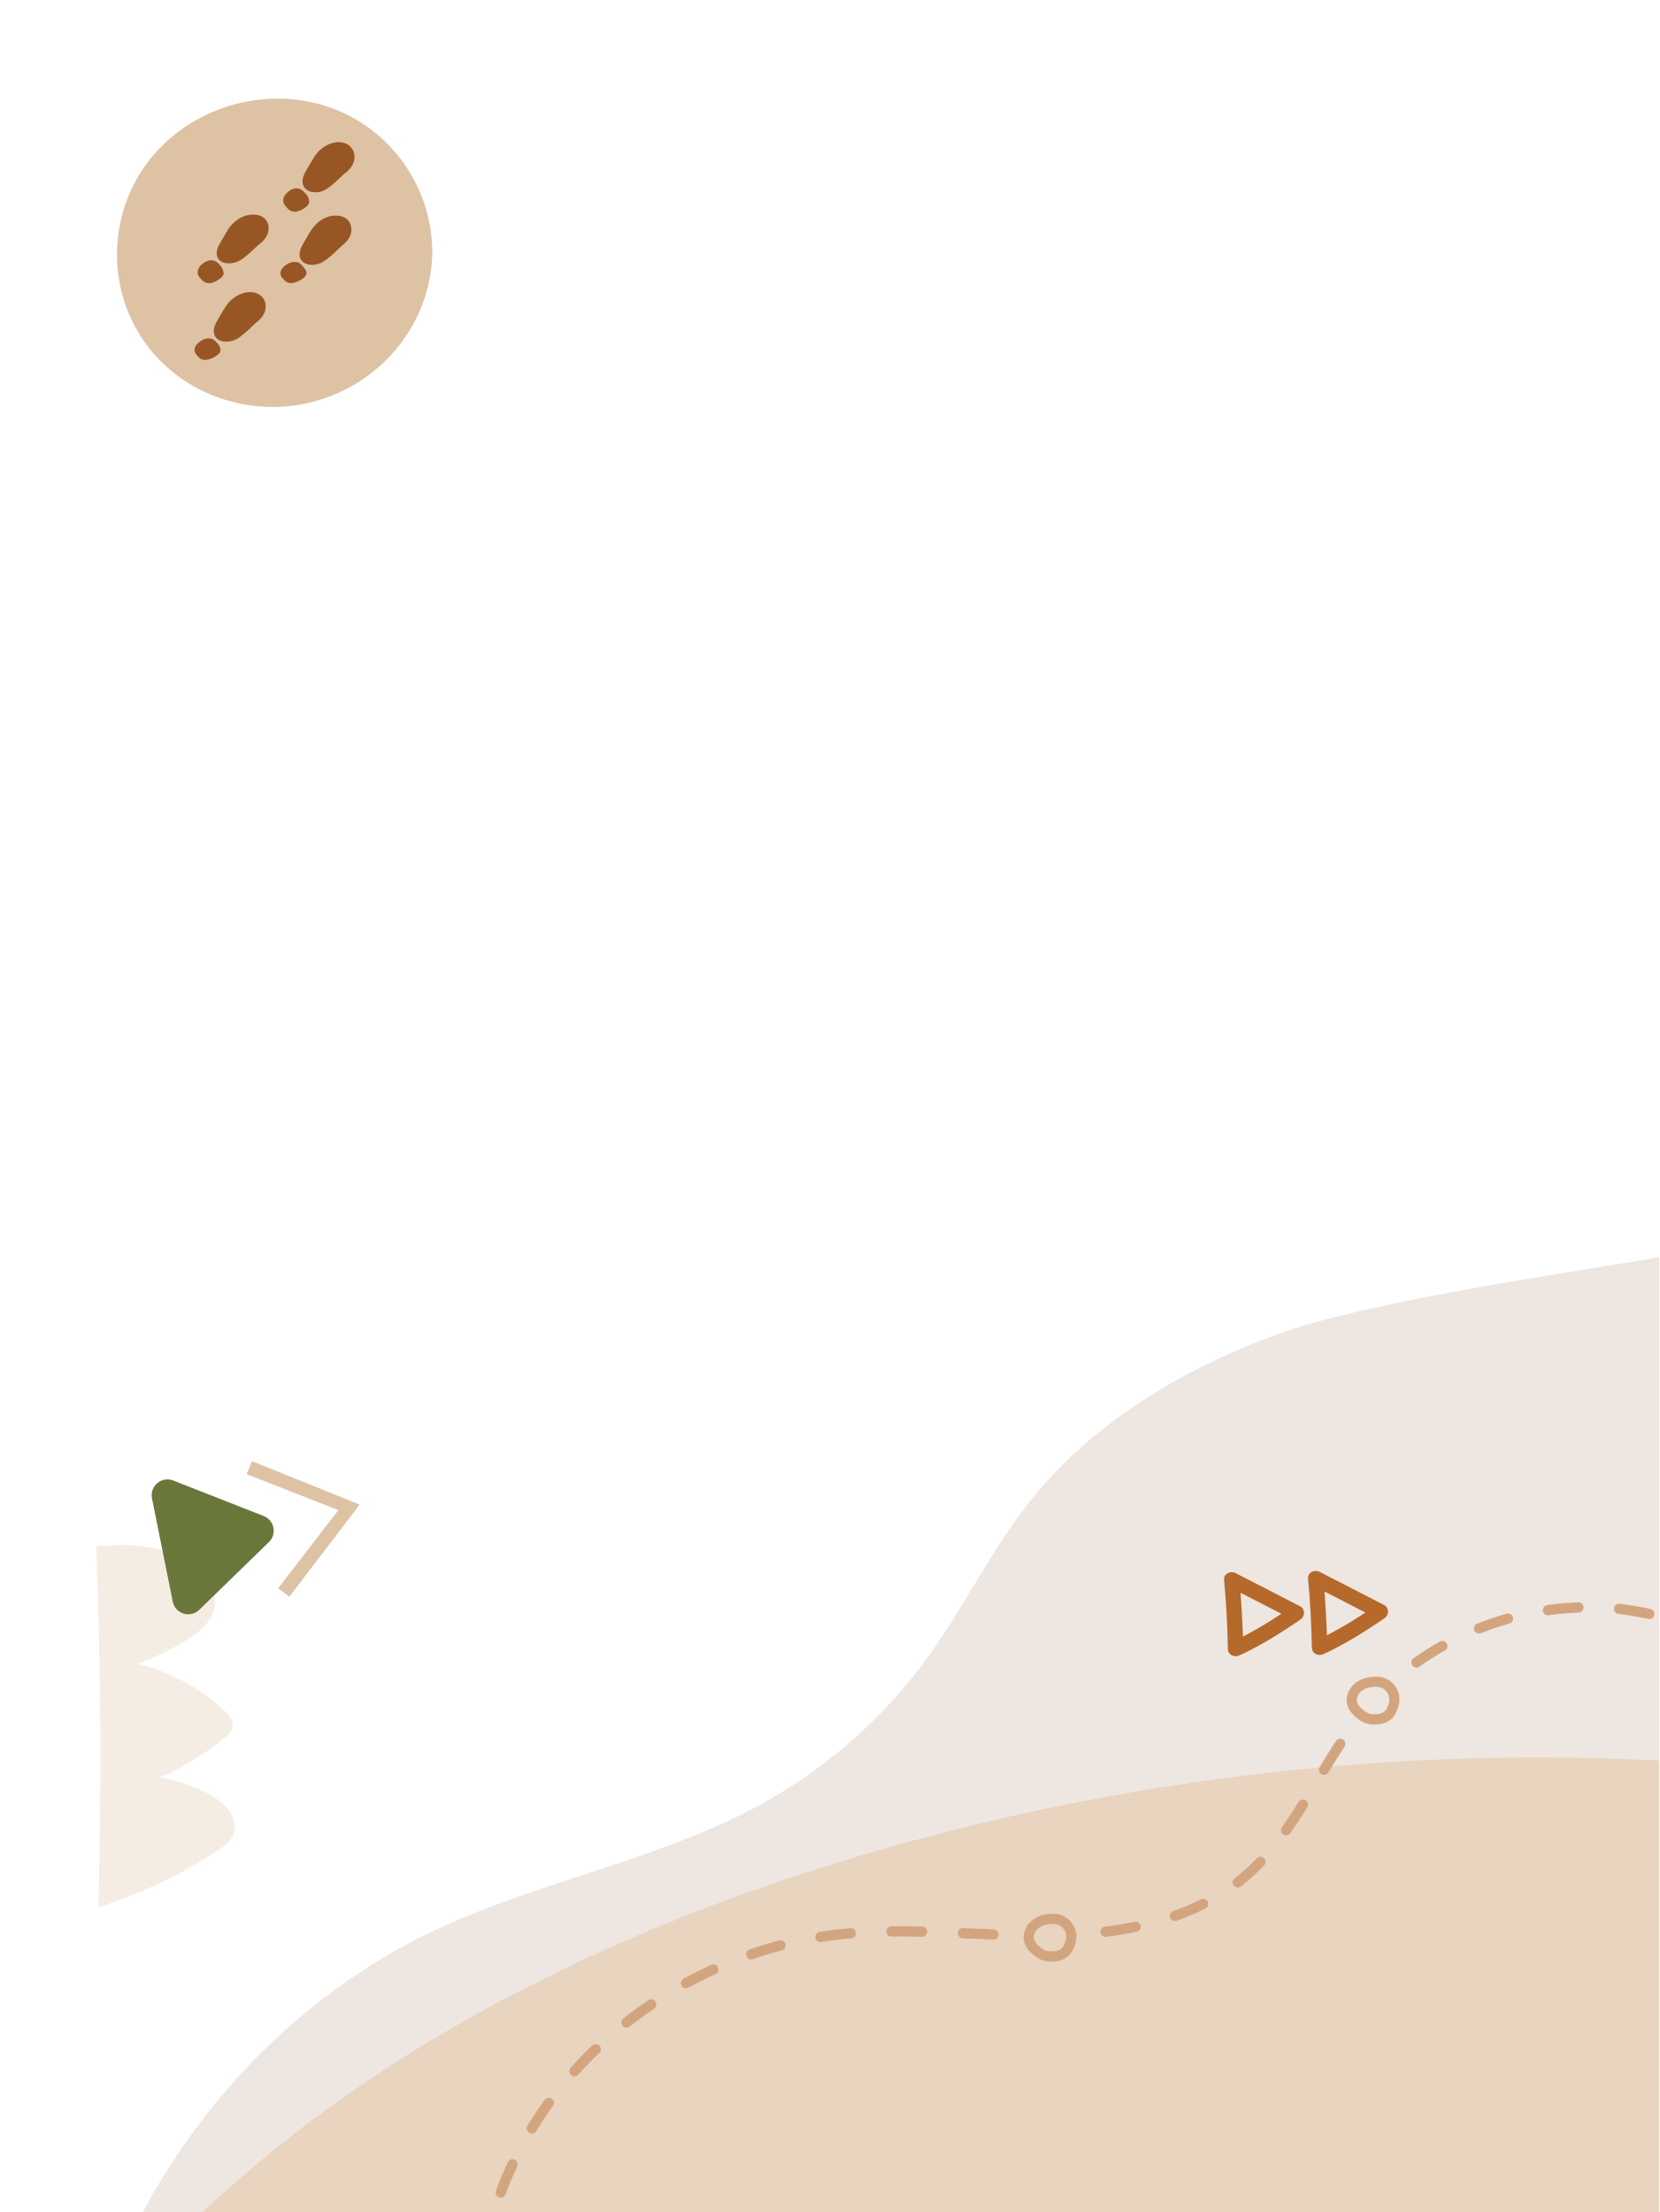
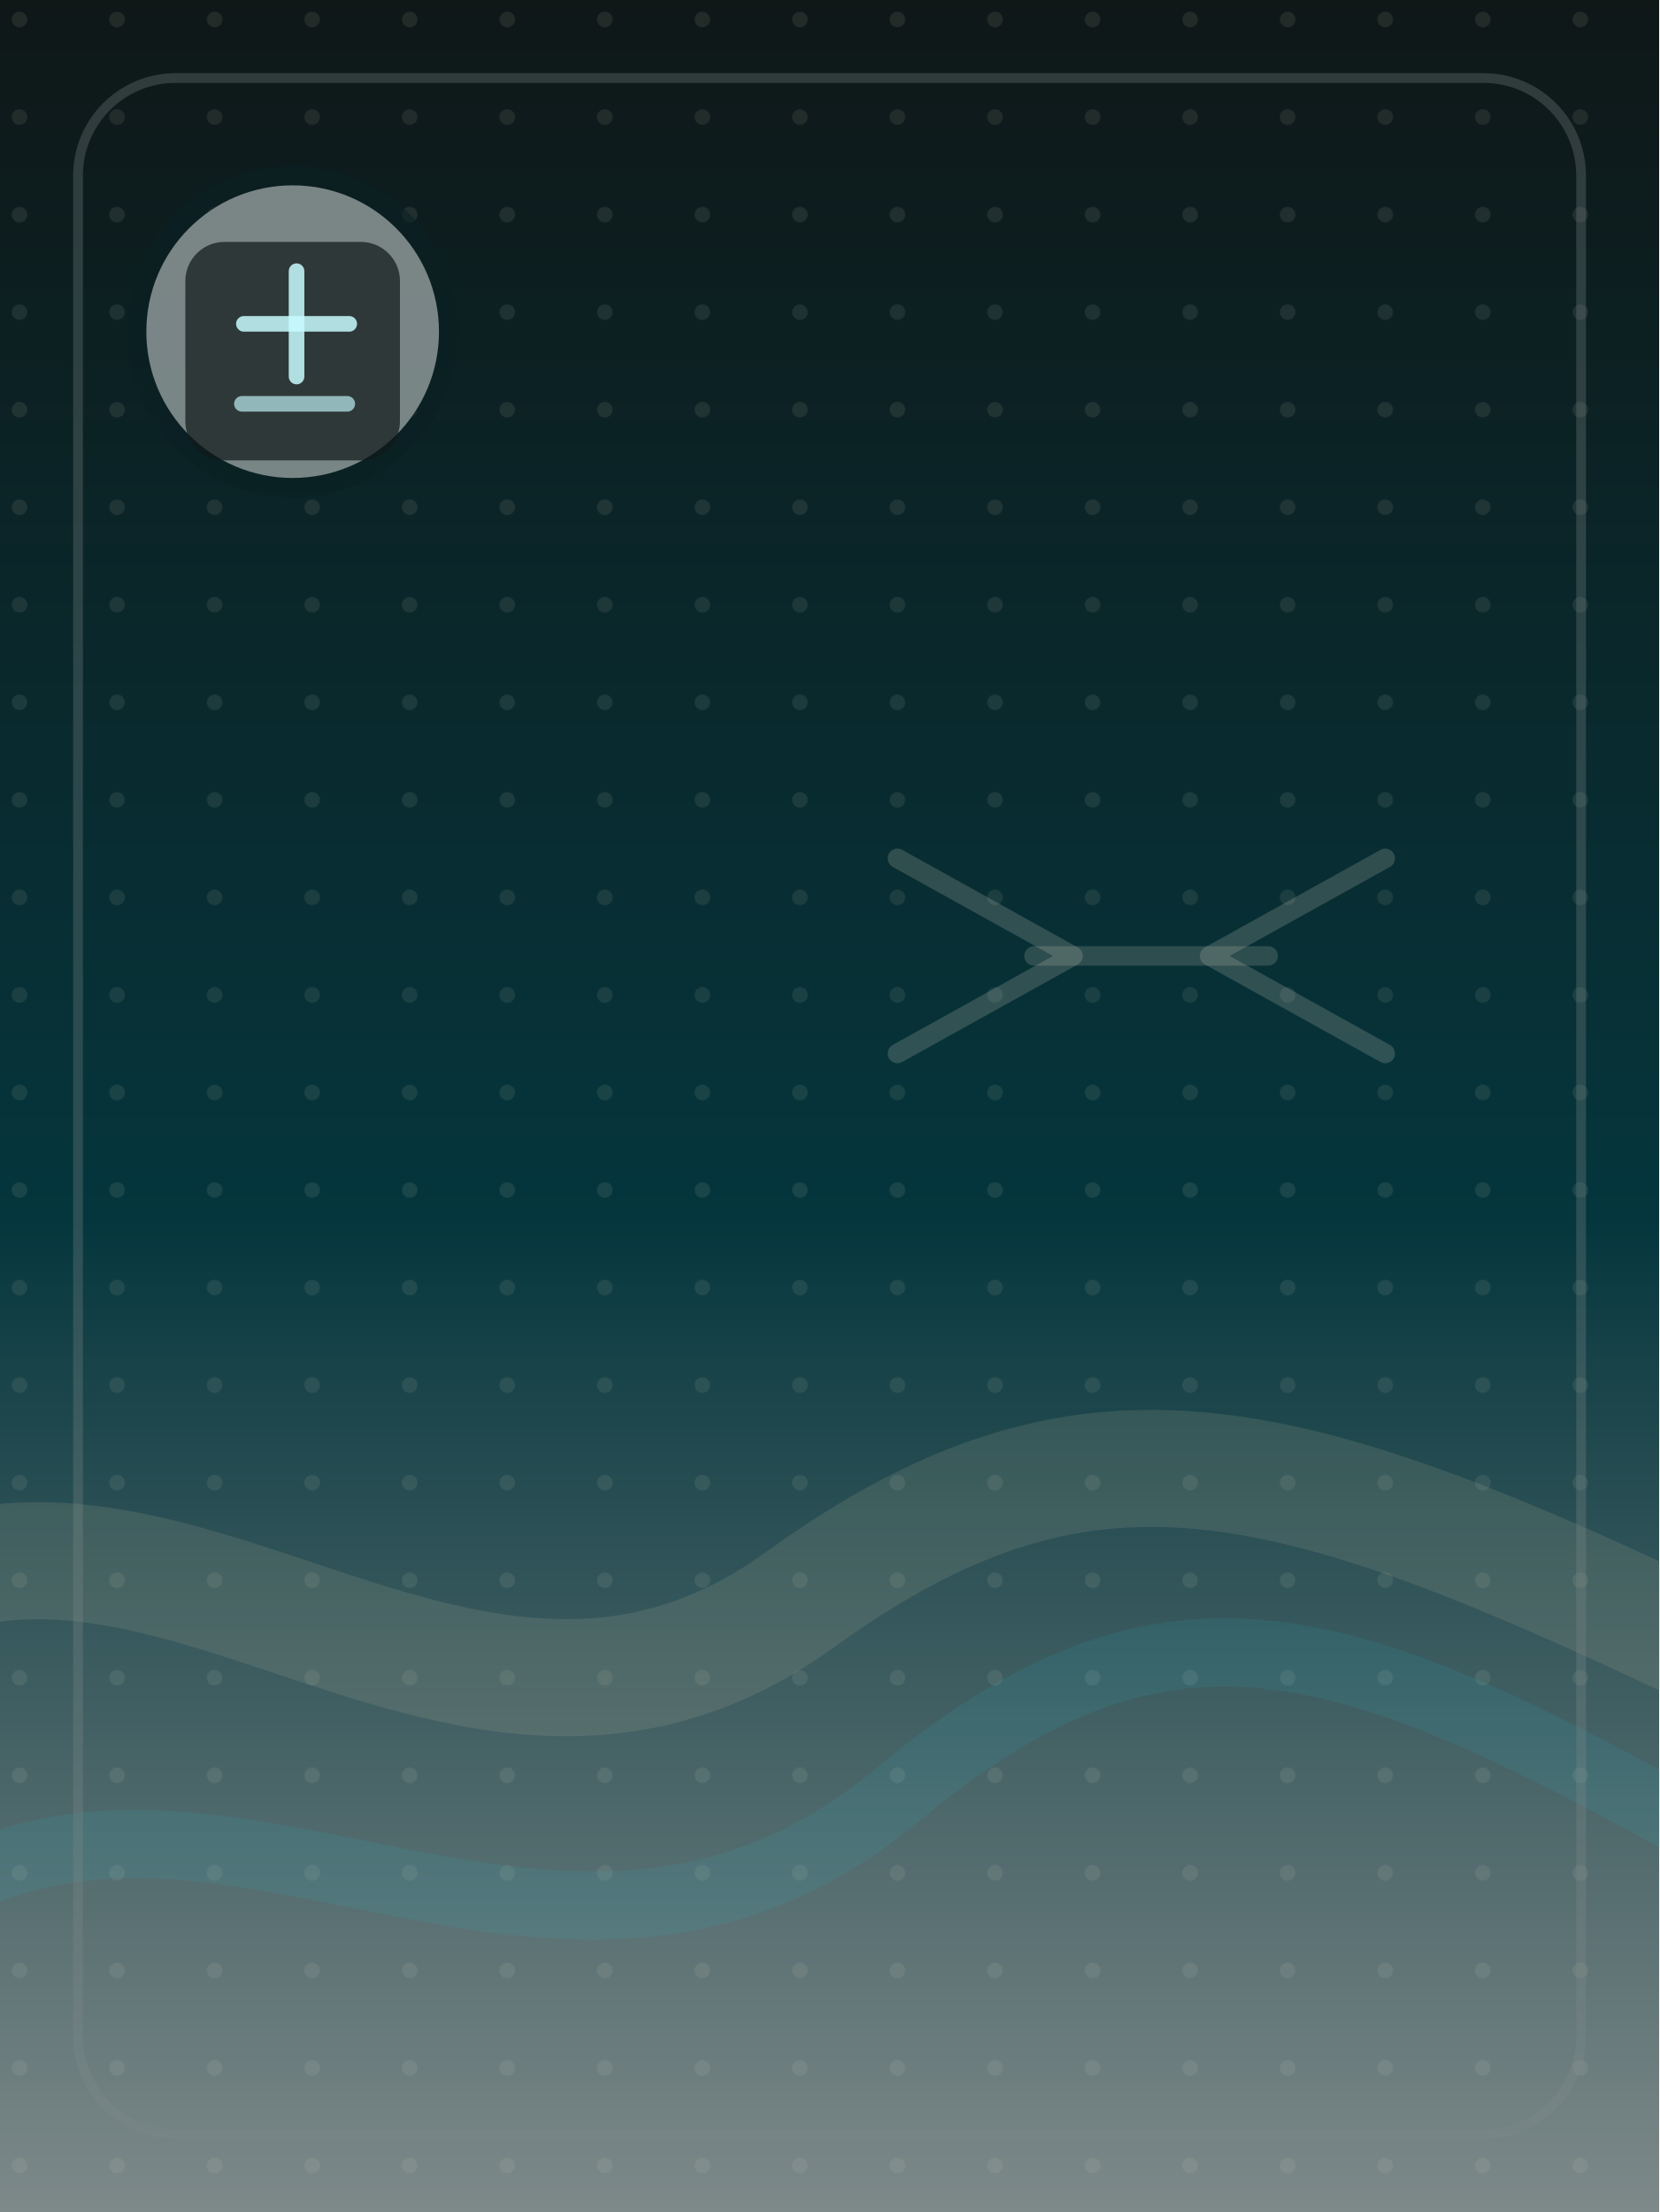
- <svg xmlns="http://www.w3.org/2000/svg" id="Layer_1" version="1.1" viewBox="0 0 170.08 226.77">
+ <svg xmlns="http://www.w3.org/2000/svg" viewBox="0 0 170.08 226.77" fill="none">
  <defs>
-     <style>
-       .st0, .st1 {
-         fill: none;
-       }
- 
-       .st2 {
-         fill: #eee6e1;
-       }
- 
-       .st3 {
-         fill: #985624;
-       }
- 
-       .st4 {
-         fill: #d3a57f;
-       }
- 
-       .st5, .st6 {
-         fill: #dec2a4;
-       }
- 
-       .st1 {
-         stroke: #d3a57f;
-         stroke-dasharray: 3.14 4.18;
-         stroke-linecap: round;
-         stroke-linejoin: round;
-         stroke-width: 1.05px;
-       }
- 
-       .st7 {
-         fill: #6a773b;
-       }
- 
-       .st8 {
-         fill: #e8d4bf;
-       }
- 
-       .st6 {
-         opacity: .3;
-       }
- 
-       .st9 {
-         clip-path: url(#clippath);
-       }
- 
-       .st10 {
-         fill: #b5692a;
-       }
-     </style>
-     <clipPath id="clippath">
-       <rect class="st0" width="170.08" height="226.77" />
-     </clipPath>
+     <linearGradient id="bg" x1="0" y1="0" x2="0" y2="1">
+       <stop offset="0" stop-color="#0f1717" />
+       <stop offset="0.55" stop-color="#05363d" />
+       <stop offset="1" stop-color="#7f8a8a" />
+     </linearGradient>
+     <pattern id="dots" width="10" height="10" patternUnits="userSpaceOnUse">
+       <circle cx="2" cy="2" r="0.8" fill="#d7d2c3" opacity="0.10" />
+     </pattern>
  </defs>
-   <g class="st9">
-     <path class="st2" d="M171.01,128.73c-10.12,1.77-30.76,4.6-40.39,8.17-9.63,3.57-18.78,9.08-25.14,17.14-3.92,4.97-6.68,10.75-10.39,15.88-4.36,6.02-10.04,11.09-16.52,14.74-10.58,5.96-22.92,8.03-33.92,13.19-21.65,10.16-36.78,32.96-37.71,56.86-.71,18.27,6.16,35.88,13.08,52.81l181.9-48.98-30.9-129.8Z" />
-     <path class="st8" d="M11.65,236.43c19-22.54,46.22-36.88,74.4-45.54,35.82-11.01,74.2-13.59,111.17-7.49v85.41H9.21l2.44-32.39Z" />
-     <path class="st6" d="M21.54,183.98c-1.63-.89-3.39-1.47-5.2-1.75-1.43.61-2.91,1.1-4.42,1.46,1.51-.35,2.99-.84,4.42-1.46-.93-.14-1.86-.21-2.8-.18.94-.03,1.87.04,2.8.18,2.4-1.03,4.67-2.41,6.71-4.1.33-.27.68-.59.78-1.03.15-.68-.37-1.31-.87-1.77-2.53-2.35-5.62-3.99-8.89-4.77-1.02.35-2.05.63-3.1.83,1.05-.2,2.08-.48,3.1-.83-.91-.22-1.84-.37-2.77-.45.93.08,1.86.23,2.77.45,1.87-.64,3.66-1.51,5.34-2.61,1.03-.67,2.06-1.51,2.46-2.73.41-1.28,0-2.74-.82-3.77-.81-1.03-1.97-1.68-3.16-2.13-2.56-.97-5.31-1.09-8.03-.79.49,12.33.56,24.67.22,37.01,4.25-1.36,8.34-3.29,12.14-5.75.72-.46,1.47-1.01,1.74-1.85.53-1.63-.99-3.17-2.42-3.95Z" />
-     <g>
-       <polygon class="st5" points="29.66 163.69 36.87 154.25 25.82 149.79 25.29 151.13 34.69 154.82 28.52 162.81 29.66 163.69" />
-       <path class="st7" d="M20.43,165.03l7.14-6.94c.84-.82.56-2.24-.54-2.67l-9.27-3.64c-1.19-.47-2.43.57-2.18,1.83l2.13,10.58c.25,1.26,1.8,1.74,2.72.84Z" />
-     </g>
-     <path class="st1" d="M169.07,165.46c-10.72-2.44-22.67,1.73-29.53,10.31-4.21,5.26-6.62,11.96-11.69,16.41-5.38,4.73-12.93,6.13-20.1,6.24-7.16.11-14.35-.89-21.48-.14-14.77,1.55-28.6,11.28-34.34,24.97-5.74,13.7-2.75,30.82,7.84,41.23" />
-     <g>
-       <path class="st2" d="M142.45,175.67c.18-.21.42-.89.46-1.16.1-.72-.09-1.15-.6-1.67-.38-.38-.96-.47-1.49-.44-.61.04-1.22.23-1.67.65s-.69,1.08-.5,1.65c.09.29.29.55.51.76.6.57,1.12.88,1.94.79,0,0,.79.07,1.35-.58Z" />
-       <path class="st4" d="M142.82,176.04c.29-.36.47-.83.57-1.28.12-.52.08-1.07-.16-1.55s-.69-.94-1.21-1.15-1.13-.21-1.69-.12c-1.16.19-2.21,1.04-2.28,2.28-.03.63.28,1.2.72,1.62.38.37.82.7,1.33.85.38.12.8.11,1.2.08.58-.05,1.12-.29,1.51-.73.19-.21.21-.53,0-.74-.19-.19-.55-.21-.74,0-.25.28-.45.37-.8.43.12-.02.01,0-.04,0-.03,0-.07,0-.1,0-.12,0-.24.02-.37.01-.33,0-.6-.12-.91-.35-.25-.19-.6-.49-.71-.82-.11-.31-.02-.64.18-.94s.55-.49.89-.59.79-.16,1.14-.09c.37.07.63.26.84.55.13.19.17.26.21.48.01.06.01.1.01.21,0,.05,0,.11,0,.16,0,.03,0,.07,0,.1,0-.05,0-.05,0,0-.04.17-.09.34-.16.51-.02.04-.03.09-.05.13.03-.07-.04.07-.04.07-.01.03-.03.06-.04.09s-.12.18-.03.06c-.18.22-.22.52,0,.74.18.18.56.22.74,0Z" />
-     </g>
-     <g>
-       <path class="st8" d="M109.33,199.99c.18-.21.42-.89.46-1.16.1-.72-.09-1.15-.6-1.67-.38-.38-.96-.47-1.49-.44-.61.04-1.22.23-1.67.65s-.69,1.08-.5,1.65c.09.29.29.55.51.76.6.57,1.12.88,1.94.79,0,0,.79.07,1.35-.58Z" />
-       <path class="st4" d="M109.7,200.35c.29-.36.47-.83.57-1.28.12-.52.08-1.07-.16-1.55s-.69-.94-1.21-1.15-1.13-.21-1.69-.12c-1.16.19-2.21,1.04-2.28,2.28-.03.63.28,1.2.72,1.62.38.37.82.7,1.33.85.38.12.8.11,1.2.08.58-.05,1.12-.29,1.51-.73.19-.21.21-.53,0-.74-.19-.19-.55-.21-.74,0-.25.28-.45.37-.8.43.12-.02.01,0-.04,0-.03,0-.07,0-.1,0-.12,0-.24.02-.37.01-.33,0-.6-.12-.91-.35-.25-.19-.6-.49-.71-.82-.11-.31-.02-.64.18-.94s.55-.49.89-.59.79-.16,1.14-.09c.37.07.63.26.84.55.13.19.17.26.21.48.01.06.01.1.01.21,0,.05,0,.11,0,.16,0,.03,0,.07,0,.1,0-.05,0-.05,0,0-.04.17-.09.34-.16.51-.02.04-.03.09-.05.13.03-.07-.04.07-.04.07-.01.03-.03.06-.04.09s-.12.18-.03.06c-.18.22-.22.52,0,.74.18.18.56.22.74,0Z" />
-     </g>
-     <g>
-       <path class="st10" d="M141.11,164.54c-1.98,1.37-4.05,2.66-6.24,3.67l1.18.68c-.04-2.37-.17-4.73-.39-7.08l-1.18.68c2.21,1.13,4.42,2.28,6.63,3.41.38.19.85.1,1.07-.28.2-.35.1-.88-.28-1.07-2.21-1.13-4.42-2.28-6.63-3.41-.48-.25-1.24.04-1.18.68.22,2.36.35,4.72.39,7.08.01.63.65.92,1.18.68,2.19-1.01,4.26-2.3,6.24-3.67.35-.24.51-.69.28-1.07-.2-.34-.72-.52-1.07-.28h0Z" />
-       <path class="st10" d="M132.5,164.67c-1.98,1.37-4.05,2.66-6.24,3.67l1.18.68c-.04-2.37-.17-4.73-.39-7.08l-1.18.68c2.21,1.13,4.42,2.28,6.63,3.41.38.19.85.1,1.07-.28.2-.35.1-.88-.28-1.07-2.21-1.13-4.42-2.28-6.63-3.41-.48-.25-1.24.04-1.18.68.22,2.36.35,4.72.39,7.08.01.63.65.92,1.18.68,2.19-1.01,4.26-2.3,6.24-3.67.35-.24.51-.69.28-1.07-.2-.34-.72-.52-1.07-.28h0Z" />
-     </g>
-   </g>
-   <g>
-     <path class="st5" d="M44.31,25.7c-.08-6.78-4.52-12.83-11.01-14.86-6.19-1.94-13.22.07-17.48,4.95-4.46,5.12-5.09,12.72-1.52,18.49,3.5,5.67,10.35,8.41,16.83,7.13,7.47-1.48,13.1-7.93,13.19-15.6,0-.02-.01-.03-.02-.05,0-.02.02-.04.02-.06Z" />
-     <g>
-       <path class="st3" d="M32.46,26.58h0s0,0,.01,0c0,0,0,0,0,0,0,0,0,0-.01,0Z" />
-       <polygon class="st3" points="32.47 26.57 32.47 26.57 32.47 26.57 32.47 26.57" />
-       <path class="st3" d="M32.47,26.57s0,0,0,0c.02-.01.03-.02.05-.03,0,0-.03.02-.05.03Z" />
-       <path class="st3" d="M33.91,22.15c-.65.13-1.21.5-1.65.98-.43.48-.71,1.06-1.04,1.61-.29.5-.65,1.08-.46,1.68.18.55.76.75,1.29.73.52-.02.97-.21,1.38-.52.55-.41,1.05-.89,1.54-1.37,0,0,0,0,0-.01.44-.32.83-.73.99-1.26.15-.52.04-1.14-.38-1.5-.46-.4-1.12-.45-1.69-.34Z" />
-       <path class="st3" d="M31.26,27.58c-.13-.16-.24-.33-.4-.47-.06-.06-.13-.12-.21-.16-.14-.08-.29-.1-.45-.1-.35,0-.7.15-.97.37-.17.14-.33.29-.42.49-.08.18-.09.39,0,.57.08.18.22.32.36.46.16.16.33.26.56.28.4.03.79-.14,1.12-.34.2-.12.41-.27.53-.47,0,0,.15-.3-.11-.63Z" />
-       <path class="st3" d="M25.31,22.08c-.62.15-1.17.52-1.59,1-.42.48-.7,1.07-1.03,1.62-.29.48-.63,1.08-.4,1.66.22.56.85.68,1.39.63.48-.05.9-.24,1.28-.53.53-.41,1.03-.88,1.51-1.34,0,0,0,0,0,0,.46-.32.88-.77,1.02-1.32.13-.52,0-1.13-.44-1.47-.49-.38-1.16-.39-1.74-.25Z" />
-       <path class="st3" d="M22.74,27.43c-.1-.17-.24-.32-.39-.45-.08-.07-.16-.14-.26-.19-.17-.09-.35-.12-.53-.1-.33.02-.61.2-.86.4-.17.14-.3.31-.38.52-.08.2-.08.43.01.62.09.19.23.34.37.48.19.19.4.31.67.32.35.02.67-.13.96-.31.2-.13.44-.3.55-.52,0,0,.17-.22-.15-.77ZM21.41,27.45s0,0,0,0c.02-.03.01-.02,0,0ZM21.9,28.19s0,0,0,0c0,0,0,0,0,0ZM21.9,28.19s0,0,0,0c0,0,0-.01,0-.02,0,0,0,0,0,0,0,.01,0,.01,0,.02ZM21.89,28.07s0,0,0,0c0,0,0,0,0,0,0,0,0,0,0,0ZM21.27,27.33s-.02,0-.02,0c0,0,0,0,.02,0Z" />
-       <path class="st3" d="M23.47,30.99c-.43.48-.72,1.07-1.05,1.62-.29.5-.65,1.08-.45,1.68.18.55.76.76,1.29.74.52-.02.97-.21,1.38-.52.55-.41,1.05-.89,1.54-1.37,0,0,0,0,0,0,.44-.32.83-.73.99-1.27.15-.52.04-1.15-.38-1.51-1.01-.87-2.55-.23-3.33.63ZM23.65,34.44s0,0,.02,0c.04,0,0,.01-.02,0ZM23.67,34.43c.1-.06.03,0,0,0h0Z" />
-       <path class="st3" d="M22.46,35.44c-.1-.18-.24-.33-.4-.48-.07-.06-.13-.11-.21-.16-.14-.08-.29-.11-.46-.11-.35,0-.7.16-.97.38-.17.14-.33.29-.42.5-.08.18-.09.39,0,.57.08.18.22.33.36.47.15.16.33.27.56.28.37.03.74-.11,1.05-.29.22-.13.45-.28.59-.5,0,0,.14-.23-.1-.66Z" />
-       <path class="st3" d="M35.9,15c-1.01-.87-2.55-.28-3.32.61-.43.49-.73,1.08-1.06,1.64-.29.5-.65,1.09-.45,1.7.19.59.81.79,1.37.76.46-.02.88-.2,1.24-.47.57-.43,1.09-.92,1.6-1.41.45-.33.84-.75,1-1.29.15-.52.04-1.16-.39-1.52Z" />
-       <path class="st3" d="M32.79,19.05s0,0,0,0c0,0,.01,0,.02-.01,0,0-.02.01-.03.02t0,0Z" />
-       <path class="st3" d="M31.51,20.08c-.11-.17-.24-.31-.39-.45-.08-.07-.16-.15-.26-.2-.17-.09-.35-.13-.54-.12-.3.02-.56.16-.78.35-.18.15-.36.33-.44.55-.08.22-.1.45,0,.67.09.19.23.34.38.49.19.19.4.32.67.34.35.02.67-.13.96-.31.21-.13.44-.3.55-.53,0,0,.11-.39-.15-.8ZM30.09,20.02s-.01,0-.02,0c0,0,0,0,0,0,0,0,0,0,0,0ZM30.48,20.97s0,0,0,0c0,0,0,0,0,0,0,0,0,0,0,0ZM30.46,20.97s-.08.03,0,0h0ZM30.66,20.83s0,0,0,0c0,0,0,0,0,0ZM30.66,20.83s0,0,0,0c0,0,0-.01.01-.02,0,0,0,0,0,0,0,0,0,0,0,.01ZM30.07,20.01s0,0,0,0c0,0,0,0,0,0Z" />
-     </g>
-   </g>
+   <rect x="0" y="0" width="170.08" height="226.77" fill="url(#bg)" />
+   <rect x="0" y="0" width="170.08" height="226.77" fill="url(#dots)" />
+   <path d="M-18 168 C 14 142, 46 190, 82 164 S 140 152, 210 186" stroke="#b8b09c" stroke-width="12" opacity="0.16" stroke-linecap="round" />
+   <path d="M-12 198 C 20 172, 56 214, 92 184 S 148 174, 214 210" stroke="#23c1d2" stroke-width="7" opacity="0.10" stroke-linecap="round" />
+   <rect x="8" y="8" width="154.08" height="210.77" rx="10" stroke="#7f8a8a" opacity="0.30" />
+   <circle cx="30" cy="34" r="17" fill="#0a1f22" opacity="0.55" />
+   <circle cx="30" cy="34" r="15" fill="#7f8a8a" opacity="0.95" />
+   <path d="M23 24.8h14c2.2 0 4 1.8 4 4v14.4c0 2.2-1.8 4-4 4H23c-2.2 0-4-1.8-4-4V28.8c0-2.2 1.8-4 4-4Z" fill="#0f1717" opacity="0.7" />
+   <path d="M25 33.2h10.8" stroke="#c8fbff" stroke-width="1.6" opacity="0.85" stroke-linecap="round" />
+   <path d="M30.4 27.8v10.8" stroke="#c8fbff" stroke-width="1.6" opacity="0.85" stroke-linecap="round" />
+   <path d="M24.8 41.4h10.8" stroke="#c8fbff" stroke-width="1.6" opacity="0.65" stroke-linecap="round" />
+   <path d="M92 88l18 10-18 10" stroke="#d7d2c3" stroke-width="2" opacity="0.20" stroke-linecap="round" stroke-linejoin="round" />
+   <path d="M142 108l-18-10 18-10" stroke="#d7d2c3" stroke-width="2" opacity="0.20" stroke-linecap="round" stroke-linejoin="round" />
+   <path d="M106 98h24" stroke="#d7d2c3" stroke-width="2" opacity="0.18" stroke-linecap="round" />
</svg>
